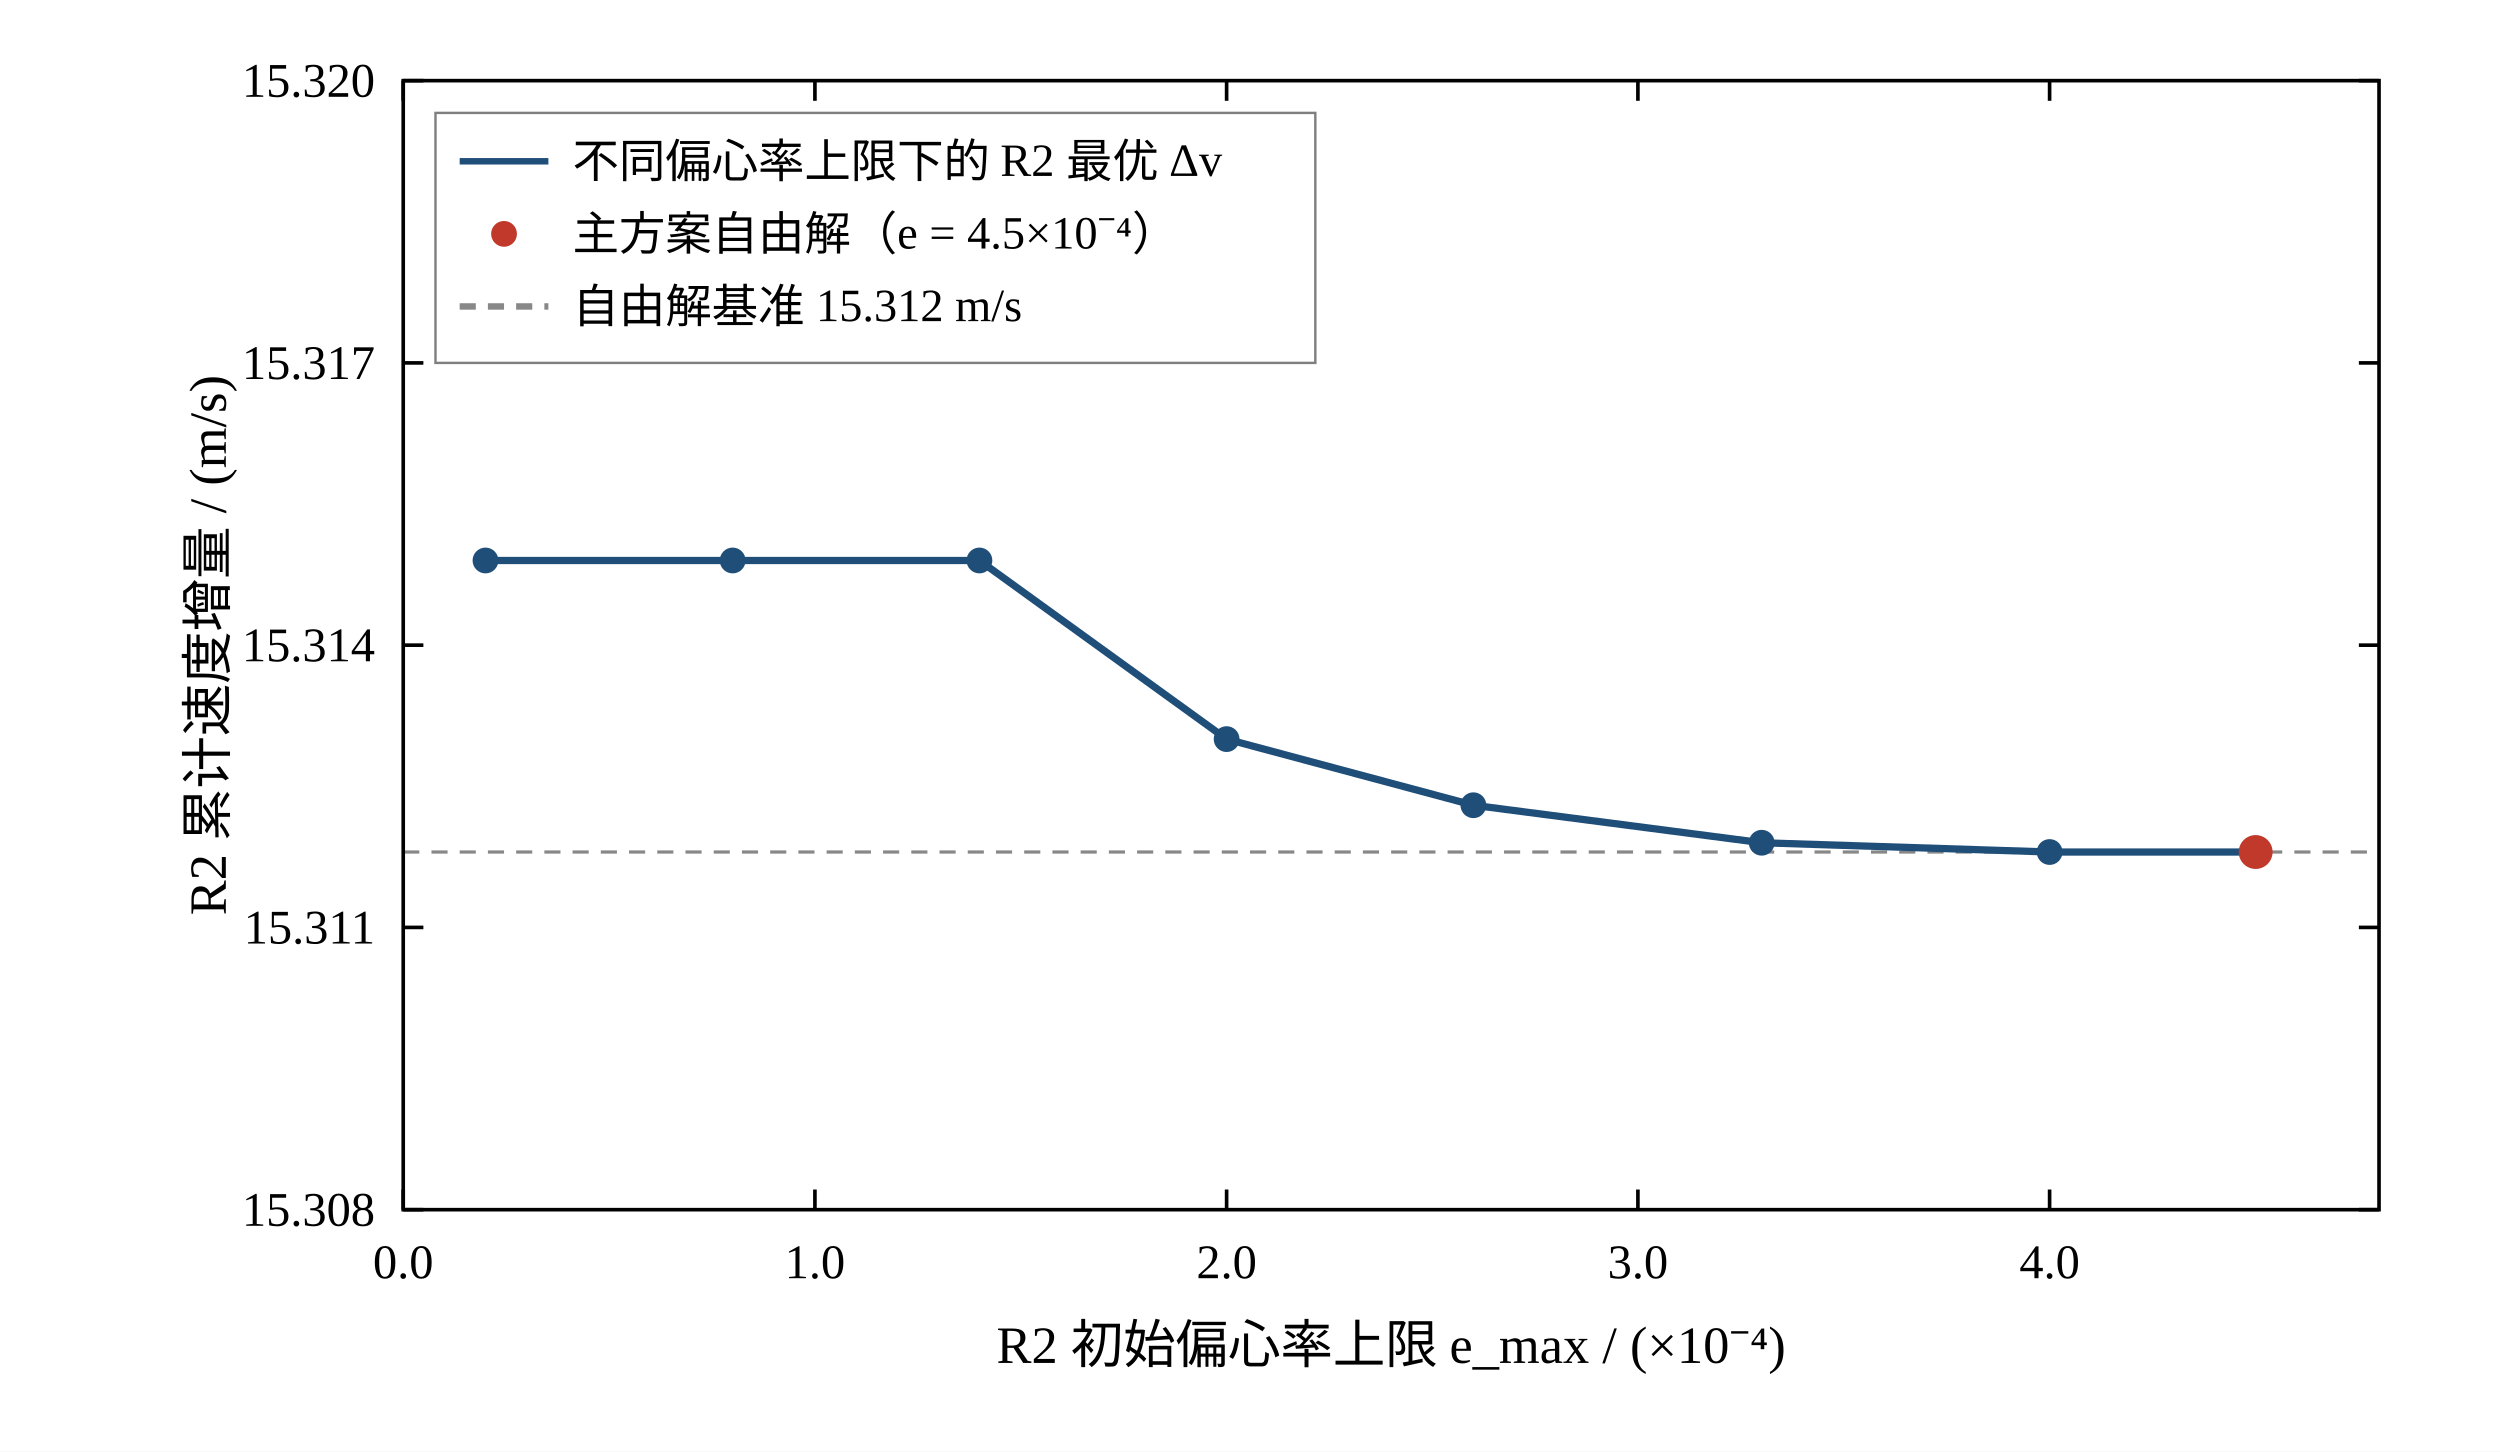
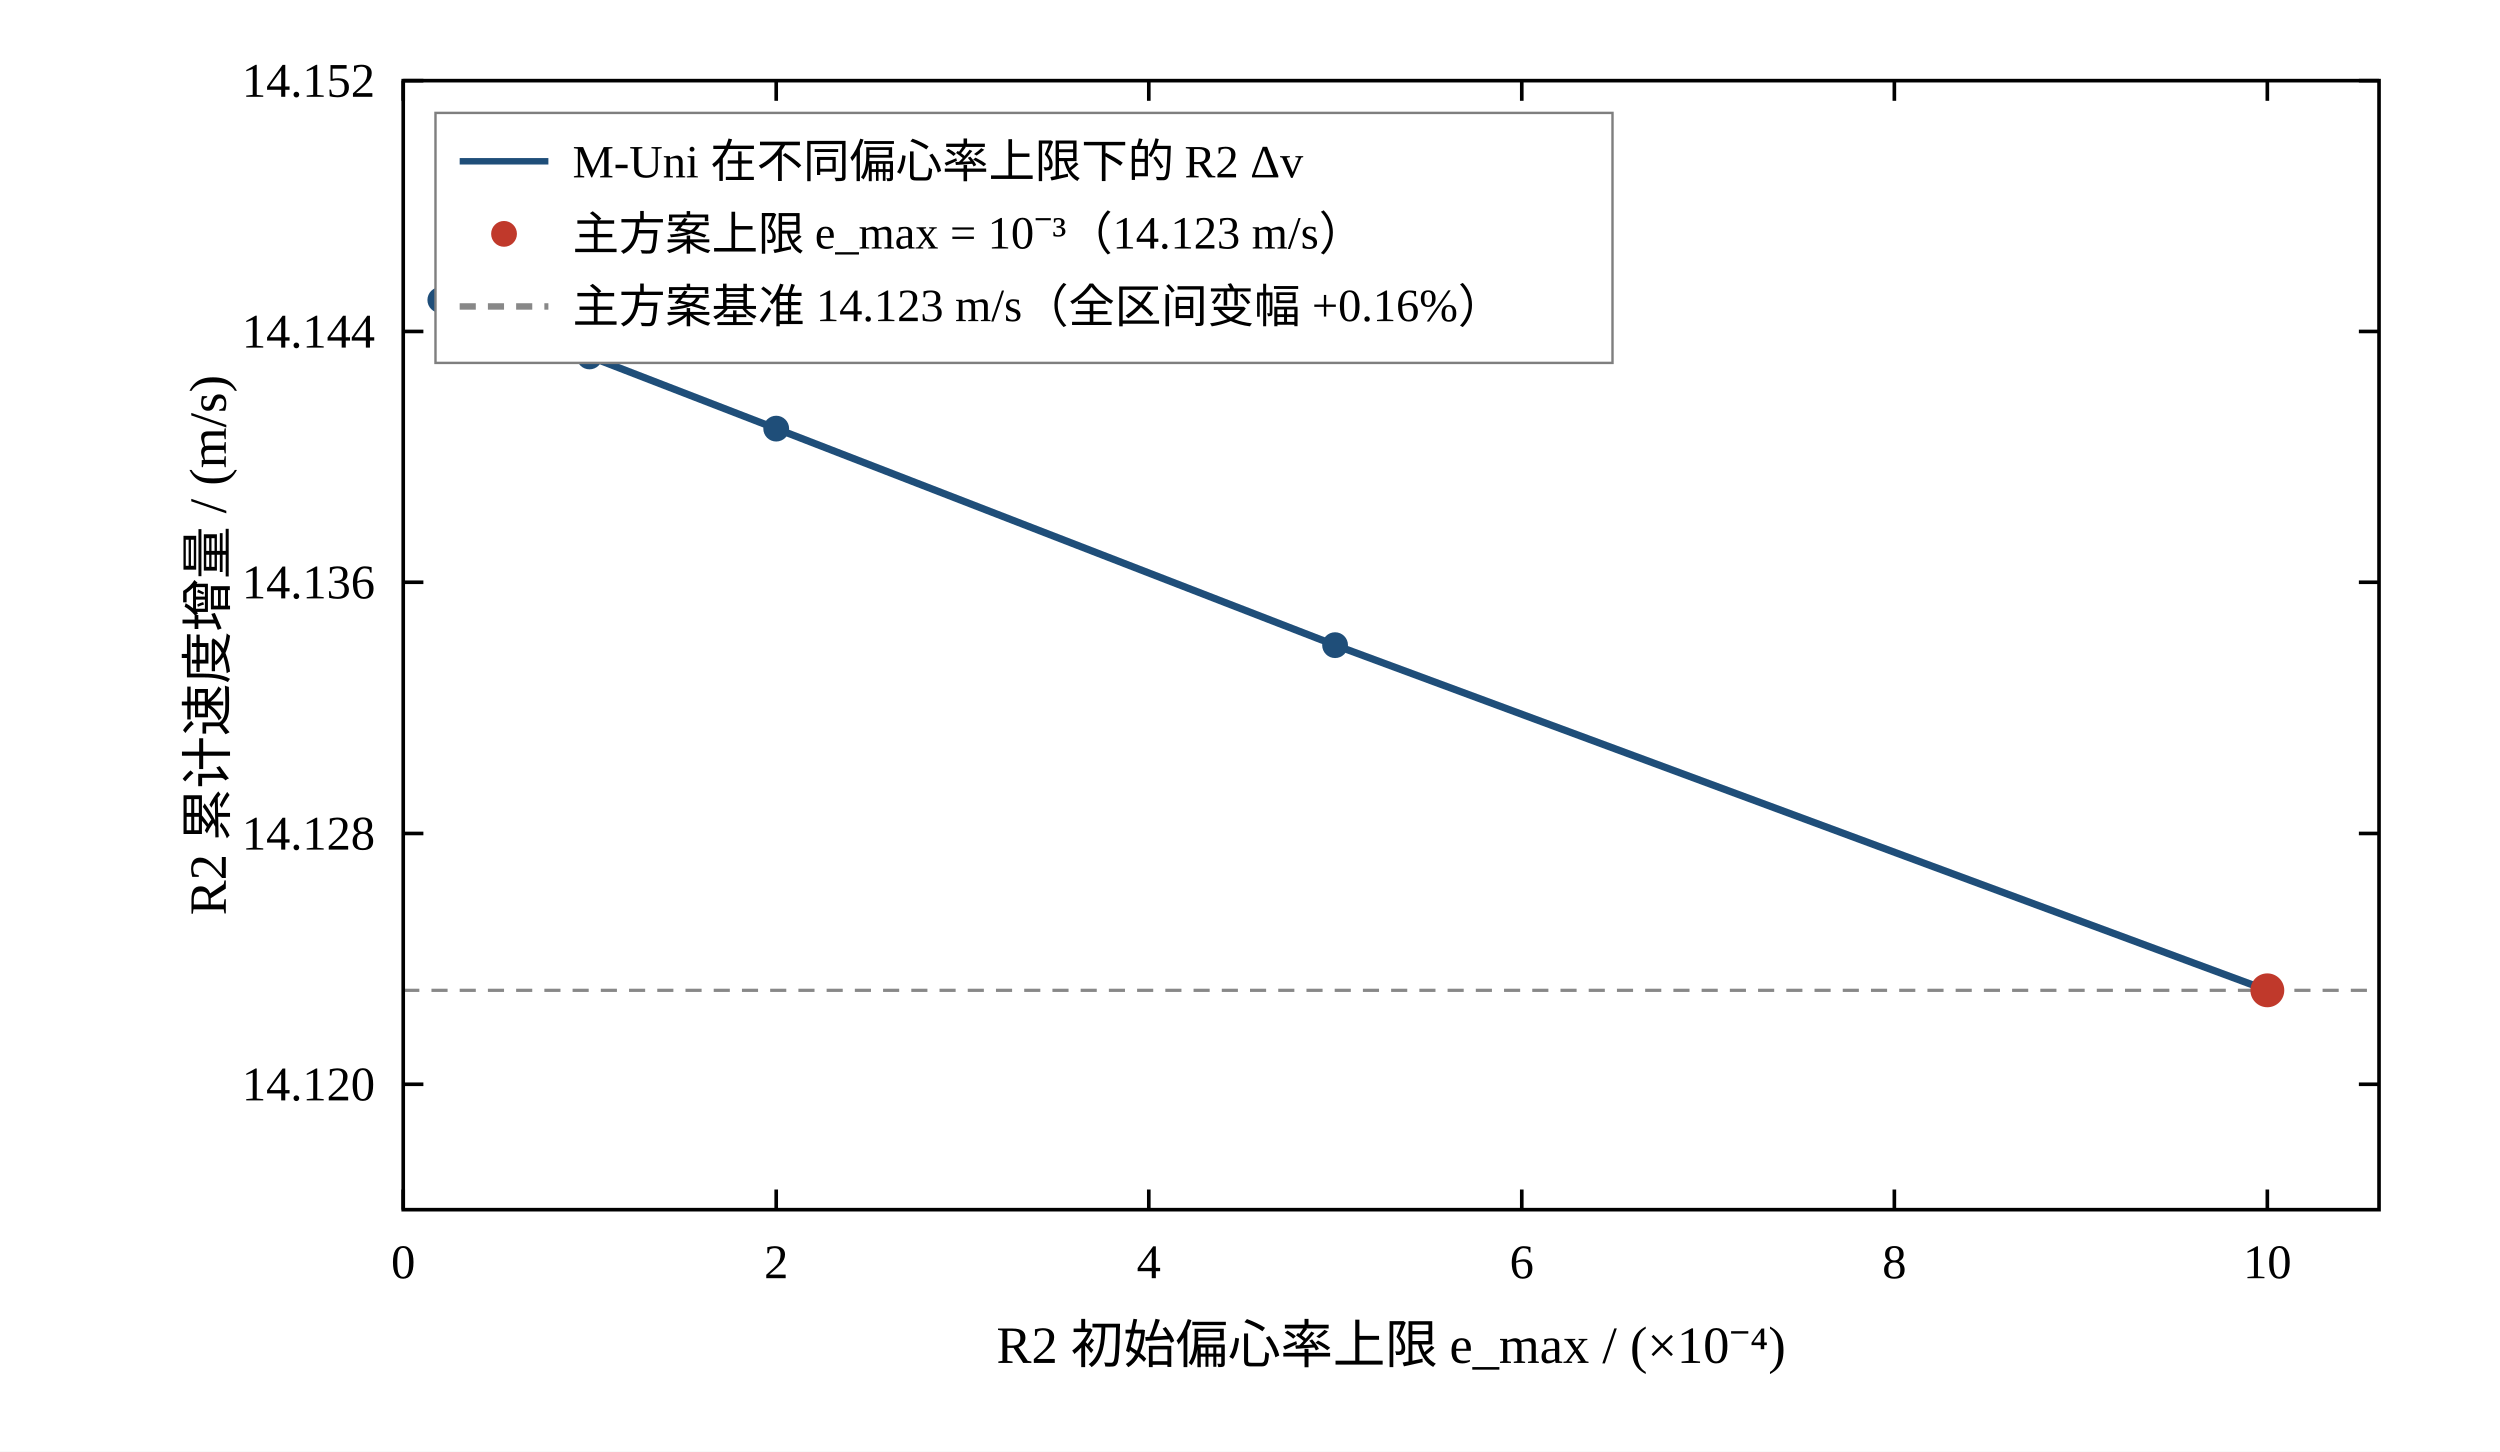
<svg xmlns="http://www.w3.org/2000/svg" width="620" height="360" viewBox="0 0 620 360">
  <rect x="0" y="0" width="620" height="360" fill="#FFFFFF" />
-   <line x1="100.0" y1="211.3" x2="590.0" y2="211.3" stroke="#888888" stroke-width="0.8" stroke-dasharray="4,3" />
-   <polyline points="120.4,139.0 181.7,139.0 242.9,139.0 304.2,183.3 365.4,199.7 436.9,209.0 508.3,211.3 559.4,211.3" fill="none" stroke="#1F4E79" stroke-width="1.8" />
-   <circle cx="120.4" cy="139.0" r="3.2" fill="#1F4E79" stroke="none" />
-   <circle cx="181.7" cy="139.0" r="3.2" fill="#1F4E79" stroke="none" />
-   <circle cx="242.9" cy="139.0" r="3.2" fill="#1F4E79" stroke="none" />
-   <circle cx="304.2" cy="183.3" r="3.2" fill="#1F4E79" stroke="none" />
-   <circle cx="365.4" cy="199.7" r="3.2" fill="#1F4E79" stroke="none" />
-   <circle cx="436.9" cy="209.0" r="3.2" fill="#1F4E79" stroke="none" />
-   <circle cx="508.3" cy="211.3" r="3.2" fill="#1F4E79" stroke="none" />
-   <circle cx="559.4" cy="211.3" r="4.2" fill="#C0392B" stroke="none" />
+   <line x1="100.0" y1="245.6" x2="590.0" y2="245.6" stroke="#888888" stroke-width="0.8" stroke-dasharray="4,3" />
+   <polyline points="109.2,74.4 146.2,88.4 192.5,106.3 331.1,160.0 562.3,245.6" fill="none" stroke="#1F4E79" stroke-width="1.8" />
+   <circle cx="109.2" cy="74.4" r="3.2" fill="#1F4E79" stroke="none" />
+   <circle cx="146.2" cy="88.4" r="3.2" fill="#1F4E79" stroke="none" />
+   <circle cx="192.5" cy="106.3" r="3.2" fill="#1F4E79" stroke="none" />
+   <circle cx="331.1" cy="160.0" r="3.2" fill="#1F4E79" stroke="none" />
+   <circle cx="562.3" cy="245.6" r="4.2" fill="#C0392B" stroke="none" />
  <rect x="100" y="20" width="490" height="280" fill="none" stroke="#000000" stroke-width="0.9" />
-   <line x1="100.0" y1="300.0" x2="105.0" y2="300.0" stroke="#000000" stroke-width="0.9" />
-   <line x1="590.0" y1="300.0" x2="585.0" y2="300.0" stroke="#000000" stroke-width="0.9" />
-   <text x="93.0" y="304.0" font-family="SimSun, Times New Roman" font-size="12" text-anchor="end" fill="#000000">15.308</text>
-   <line x1="100.0" y1="230.0" x2="105.0" y2="230.0" stroke="#000000" stroke-width="0.9" />
-   <line x1="590.0" y1="230.0" x2="585.0" y2="230.0" stroke="#000000" stroke-width="0.9" />
-   <text x="93.0" y="234.0" font-family="SimSun, Times New Roman" font-size="12" text-anchor="end" fill="#000000">15.311</text>
-   <line x1="100.0" y1="160.0" x2="105.0" y2="160.0" stroke="#000000" stroke-width="0.9" />
-   <line x1="590.0" y1="160.0" x2="585.0" y2="160.0" stroke="#000000" stroke-width="0.9" />
-   <text x="93.0" y="164.0" font-family="SimSun, Times New Roman" font-size="12" text-anchor="end" fill="#000000">15.314</text>
-   <line x1="100.0" y1="90.0" x2="105.0" y2="90.0" stroke="#000000" stroke-width="0.9" />
-   <line x1="590.0" y1="90.0" x2="585.0" y2="90.0" stroke="#000000" stroke-width="0.9" />
-   <text x="93.0" y="94.0" font-family="SimSun, Times New Roman" font-size="12" text-anchor="end" fill="#000000">15.317</text>
+   <line x1="100.0" y1="268.9" x2="105.0" y2="268.9" stroke="#000000" stroke-width="0.9" />
+   <line x1="590.0" y1="268.9" x2="585.0" y2="268.9" stroke="#000000" stroke-width="0.9" />
+   <text x="93.0" y="272.9" font-family="SimSun, Times New Roman" font-size="12" text-anchor="end" fill="#000000">14.120</text>
+   <line x1="100.0" y1="206.7" x2="105.0" y2="206.7" stroke="#000000" stroke-width="0.9" />
+   <line x1="590.0" y1="206.7" x2="585.0" y2="206.7" stroke="#000000" stroke-width="0.9" />
+   <text x="93.0" y="210.7" font-family="SimSun, Times New Roman" font-size="12" text-anchor="end" fill="#000000">14.128</text>
+   <line x1="100.0" y1="144.4" x2="105.0" y2="144.4" stroke="#000000" stroke-width="0.9" />
+   <line x1="590.0" y1="144.4" x2="585.0" y2="144.4" stroke="#000000" stroke-width="0.9" />
+   <text x="93.0" y="148.4" font-family="SimSun, Times New Roman" font-size="12" text-anchor="end" fill="#000000">14.136</text>
+   <line x1="100.0" y1="82.2" x2="105.0" y2="82.2" stroke="#000000" stroke-width="0.9" />
+   <line x1="590.0" y1="82.2" x2="585.0" y2="82.2" stroke="#000000" stroke-width="0.9" />
+   <text x="93.0" y="86.2" font-family="SimSun, Times New Roman" font-size="12" text-anchor="end" fill="#000000">14.144</text>
  <line x1="100.0" y1="20.0" x2="105.0" y2="20.0" stroke="#000000" stroke-width="0.9" />
  <line x1="590.0" y1="20.0" x2="585.0" y2="20.0" stroke="#000000" stroke-width="0.9" />
-   <text x="93.0" y="24.0" font-family="SimSun, Times New Roman" font-size="12" text-anchor="end" fill="#000000">15.320</text>
+   <text x="93.0" y="24.0" font-family="SimSun, Times New Roman" font-size="12" text-anchor="end" fill="#000000">14.152</text>
  <line x1="100.0" y1="300.0" x2="100.0" y2="295.0" stroke="#000000" stroke-width="0.9" />
  <line x1="100.0" y1="20.0" x2="100.0" y2="25.0" stroke="#000000" stroke-width="0.9" />
-   <text x="100.0" y="317.0" font-family="SimSun, Times New Roman" font-size="12" text-anchor="middle" fill="#000000">0.0</text>
-   <line x1="202.1" y1="300.0" x2="202.1" y2="295.0" stroke="#000000" stroke-width="0.9" />
-   <line x1="202.1" y1="20.0" x2="202.1" y2="25.0" stroke="#000000" stroke-width="0.9" />
-   <text x="202.1" y="317.0" font-family="SimSun, Times New Roman" font-size="12" text-anchor="middle" fill="#000000">1.0</text>
-   <line x1="304.2" y1="300.0" x2="304.2" y2="295.0" stroke="#000000" stroke-width="0.9" />
-   <line x1="304.2" y1="20.0" x2="304.2" y2="25.0" stroke="#000000" stroke-width="0.9" />
-   <text x="304.2" y="317.0" font-family="SimSun, Times New Roman" font-size="12" text-anchor="middle" fill="#000000">2.0</text>
-   <line x1="406.2" y1="300.0" x2="406.2" y2="295.0" stroke="#000000" stroke-width="0.9" />
-   <line x1="406.2" y1="20.0" x2="406.2" y2="25.0" stroke="#000000" stroke-width="0.9" />
-   <text x="406.2" y="317.0" font-family="SimSun, Times New Roman" font-size="12" text-anchor="middle" fill="#000000">3.0</text>
-   <line x1="508.3" y1="300.0" x2="508.3" y2="295.0" stroke="#000000" stroke-width="0.9" />
-   <line x1="508.3" y1="20.0" x2="508.3" y2="25.0" stroke="#000000" stroke-width="0.9" />
-   <text x="508.3" y="317.0" font-family="SimSun, Times New Roman" font-size="12" text-anchor="middle" fill="#000000">4.0</text>
+   <text x="100.0" y="317.0" font-family="SimSun, Times New Roman" font-size="12" text-anchor="middle" fill="#000000">0</text>
+   <line x1="192.5" y1="300.0" x2="192.5" y2="295.0" stroke="#000000" stroke-width="0.9" />
+   <line x1="192.5" y1="20.0" x2="192.5" y2="25.0" stroke="#000000" stroke-width="0.9" />
+   <text x="192.5" y="317.0" font-family="SimSun, Times New Roman" font-size="12" text-anchor="middle" fill="#000000">2</text>
+   <line x1="284.9" y1="300.0" x2="284.9" y2="295.0" stroke="#000000" stroke-width="0.9" />
+   <line x1="284.9" y1="20.0" x2="284.9" y2="25.0" stroke="#000000" stroke-width="0.9" />
+   <text x="284.9" y="317.0" font-family="SimSun, Times New Roman" font-size="12" text-anchor="middle" fill="#000000">4</text>
+   <line x1="377.4" y1="300.0" x2="377.4" y2="295.0" stroke="#000000" stroke-width="0.9" />
+   <line x1="377.4" y1="20.0" x2="377.4" y2="25.0" stroke="#000000" stroke-width="0.9" />
+   <text x="377.4" y="317.0" font-family="SimSun, Times New Roman" font-size="12" text-anchor="middle" fill="#000000">6</text>
+   <line x1="469.8" y1="300.0" x2="469.8" y2="295.0" stroke="#000000" stroke-width="0.9" />
+   <line x1="469.8" y1="20.0" x2="469.8" y2="25.0" stroke="#000000" stroke-width="0.9" />
+   <text x="469.8" y="317.0" font-family="SimSun, Times New Roman" font-size="12" text-anchor="middle" fill="#000000">8</text>
+   <line x1="562.3" y1="300.0" x2="562.3" y2="295.0" stroke="#000000" stroke-width="0.9" />
+   <line x1="562.3" y1="20.0" x2="562.3" y2="25.0" stroke="#000000" stroke-width="0.9" />
+   <text x="562.3" y="317.0" font-family="SimSun, Times New Roman" font-size="12" text-anchor="middle" fill="#000000">10</text>
  <text x="345.0" y="338.0" font-family="SimSun, Times New Roman" font-size="13" text-anchor="middle" fill="#000000">R2 初始偏心率上限 e_max / (×10⁻⁴)</text>
  <text x="56.0" y="160.0" font-family="SimSun, Times New Roman" font-size="13" text-anchor="middle" fill="#000000" transform="rotate(-90 56.0 160.0)">R2 累计速度增量 / (m/s)</text>
-   <rect x="108" y="28" width="218.2" height="62" fill="#FFFFFF" stroke="#7F7F7F" stroke-width="0.6" />
+   <rect x="108" y="28" width="291.9" height="62" fill="#FFFFFF" stroke="#7F7F7F" stroke-width="0.6" />
  <line x1="114.0" y1="40.0" x2="136.0" y2="40.0" stroke="#1F4E79" stroke-width="1.6" />
-   <text x="142.0" y="44.0" font-family="SimSun, Times New Roman" font-size="11.5" text-anchor="start" fill="#000000">不同偏心率上限下的 R2 最优 Δv</text>
+   <text x="142.0" y="44.0" font-family="SimSun, Times New Roman" font-size="11.5" text-anchor="start" fill="#000000">M-Uni 在不同偏心率上限下的 R2 Δv</text>
  <circle cx="125" cy="58" r="3.2" fill="#C0392B" stroke="none" />
-   <text x="142.0" y="62.0" font-family="SimSun, Times New Roman" font-size="11.5" text-anchor="start" fill="#000000">主方案自由解（e = 4.5×10⁻⁴）</text>
+   <text x="142.0" y="62.0" font-family="SimSun, Times New Roman" font-size="11.5" text-anchor="start" fill="#000000">主方案上限 e_max = 10⁻³（14.123 m/s）</text>
  <line x1="114.0" y1="76.0" x2="136.0" y2="76.0" stroke="#888888" stroke-width="1.6" stroke-dasharray="4,3" />
-   <text x="142.0" y="80.0" font-family="SimSun, Times New Roman" font-size="11.5" text-anchor="start" fill="#000000">自由解基准 15.312 m/s</text>
+   <text x="142.0" y="80.0" font-family="SimSun, Times New Roman" font-size="11.5" text-anchor="start" fill="#000000">主方案基准 14.123 m/s（全区间变幅 +0.16%）</text>
</svg>
